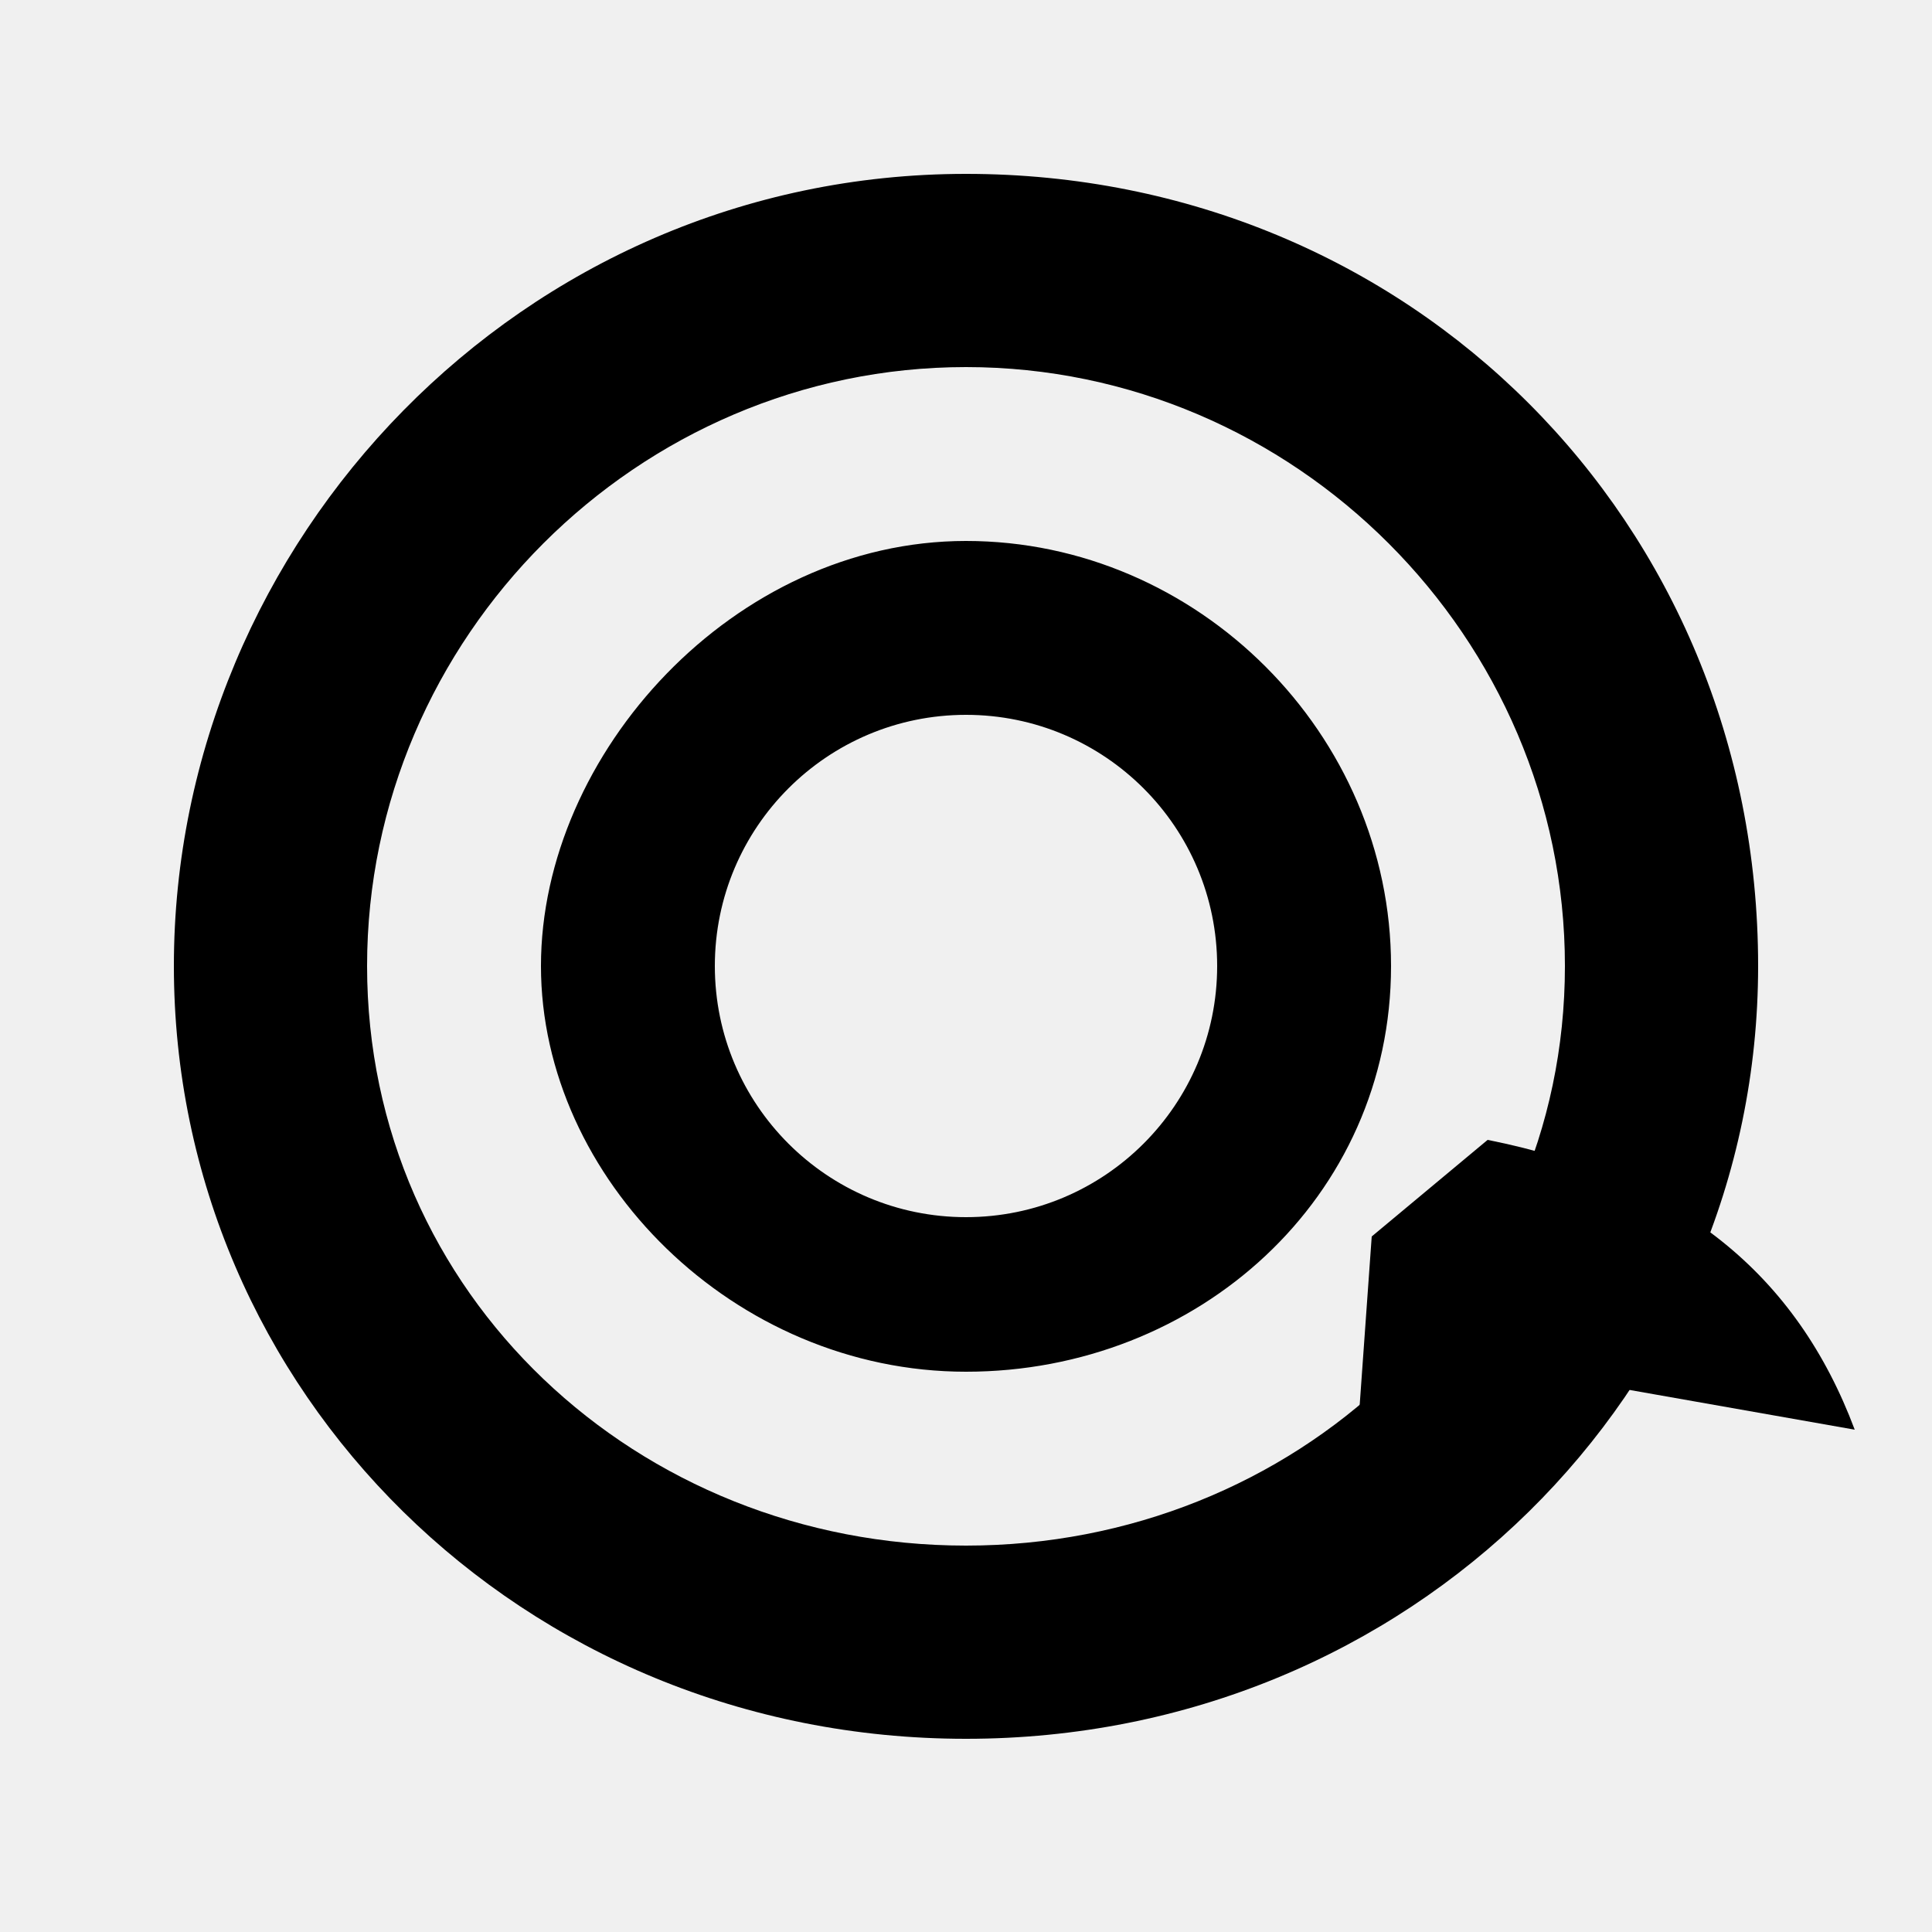
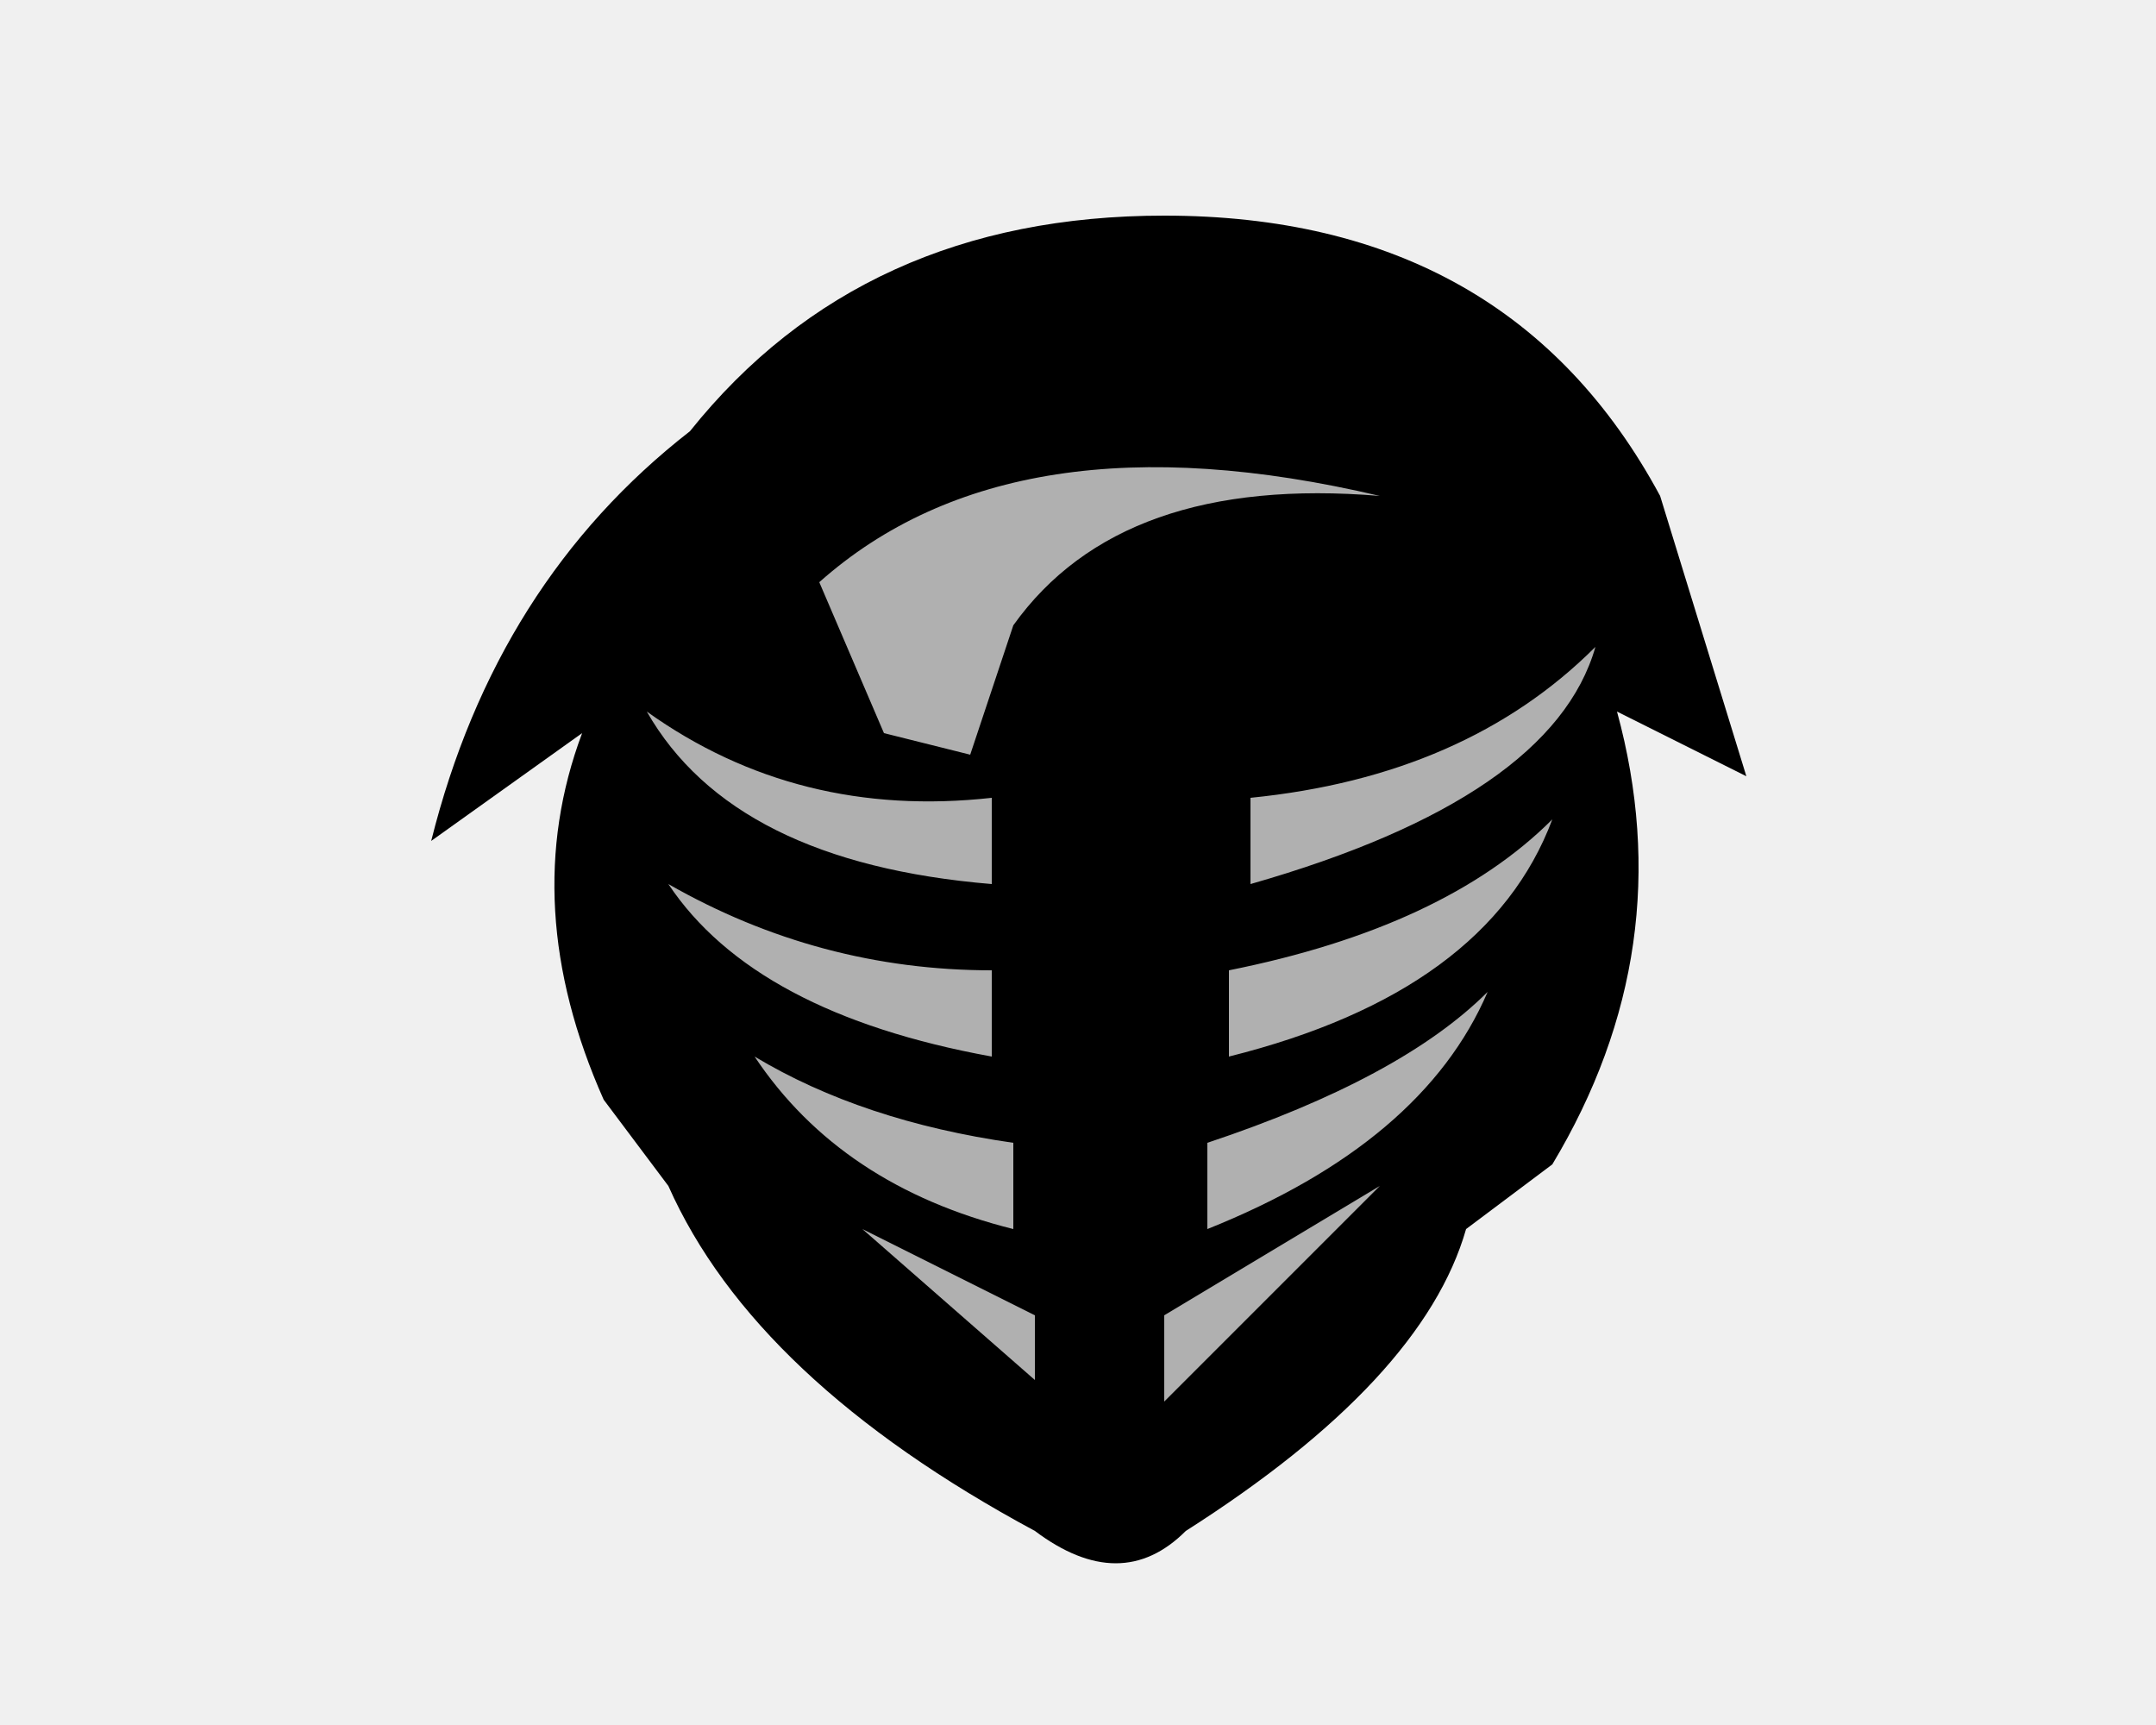
- <svg xmlns="http://www.w3.org/2000/svg" viewBox="0 0 100 100">
-   <path fill="currentColor" d="M50 9c23 0 41 18 41 41 0 22-18 40-41 40S9 72 9 50 27 9 50 9zm0 10c-17 0-31 14-31 31s14 30 31 30 31-13 31-30S67 19 50 19zm0 9c12 0 22 10 22 22S62 71 50 71 28 61 28 50s10-22 22-22zm0 9a13 13 0 1 0 0 26 13 13 0 0 0 0-26z" />
-   <path fill="currentColor" d="M77 59c10 2 16 7 19 15l-17-3-9 7 1-14z" />
+ <svg xmlns="http://www.w3.org/2000/svg" viewBox="0 0 100 80">
+   <mask id="detail">
+     <path fill="white" d="M32 20 Q40 10 54 10 Q70 10 77 23 L81 36 75 33 Q78 44 72 54 L68 57 Q66 64 55 71 Q52 74 48 71 Q35 64 31 55 L28 51 Q24 42 27 34 L20 39 Q23 27 32 20Z" />
+     <path fill="#444" d="M38 27q9-8 26-4-12-1-17 6l-2 6-4-1z M46 37q-9 1-16-4 4 7 16 8z M58 37q10-1 16-7-2 7-16 11z M46 45q-8 0-15-4 4 6 15 8z M57 45q10-2 15-7-3 8-15 11z M47 53q-7-1-12-4 4 6 12 8z M56 53q9-3 13-7-3 7-13 11z M48 61l-8-4 8 7z M54 61l10-6-10 10z" />
+   </mask>
+   <rect width="100" height="80" fill="currentColor" mask="url(#detail)" />
</svg>
